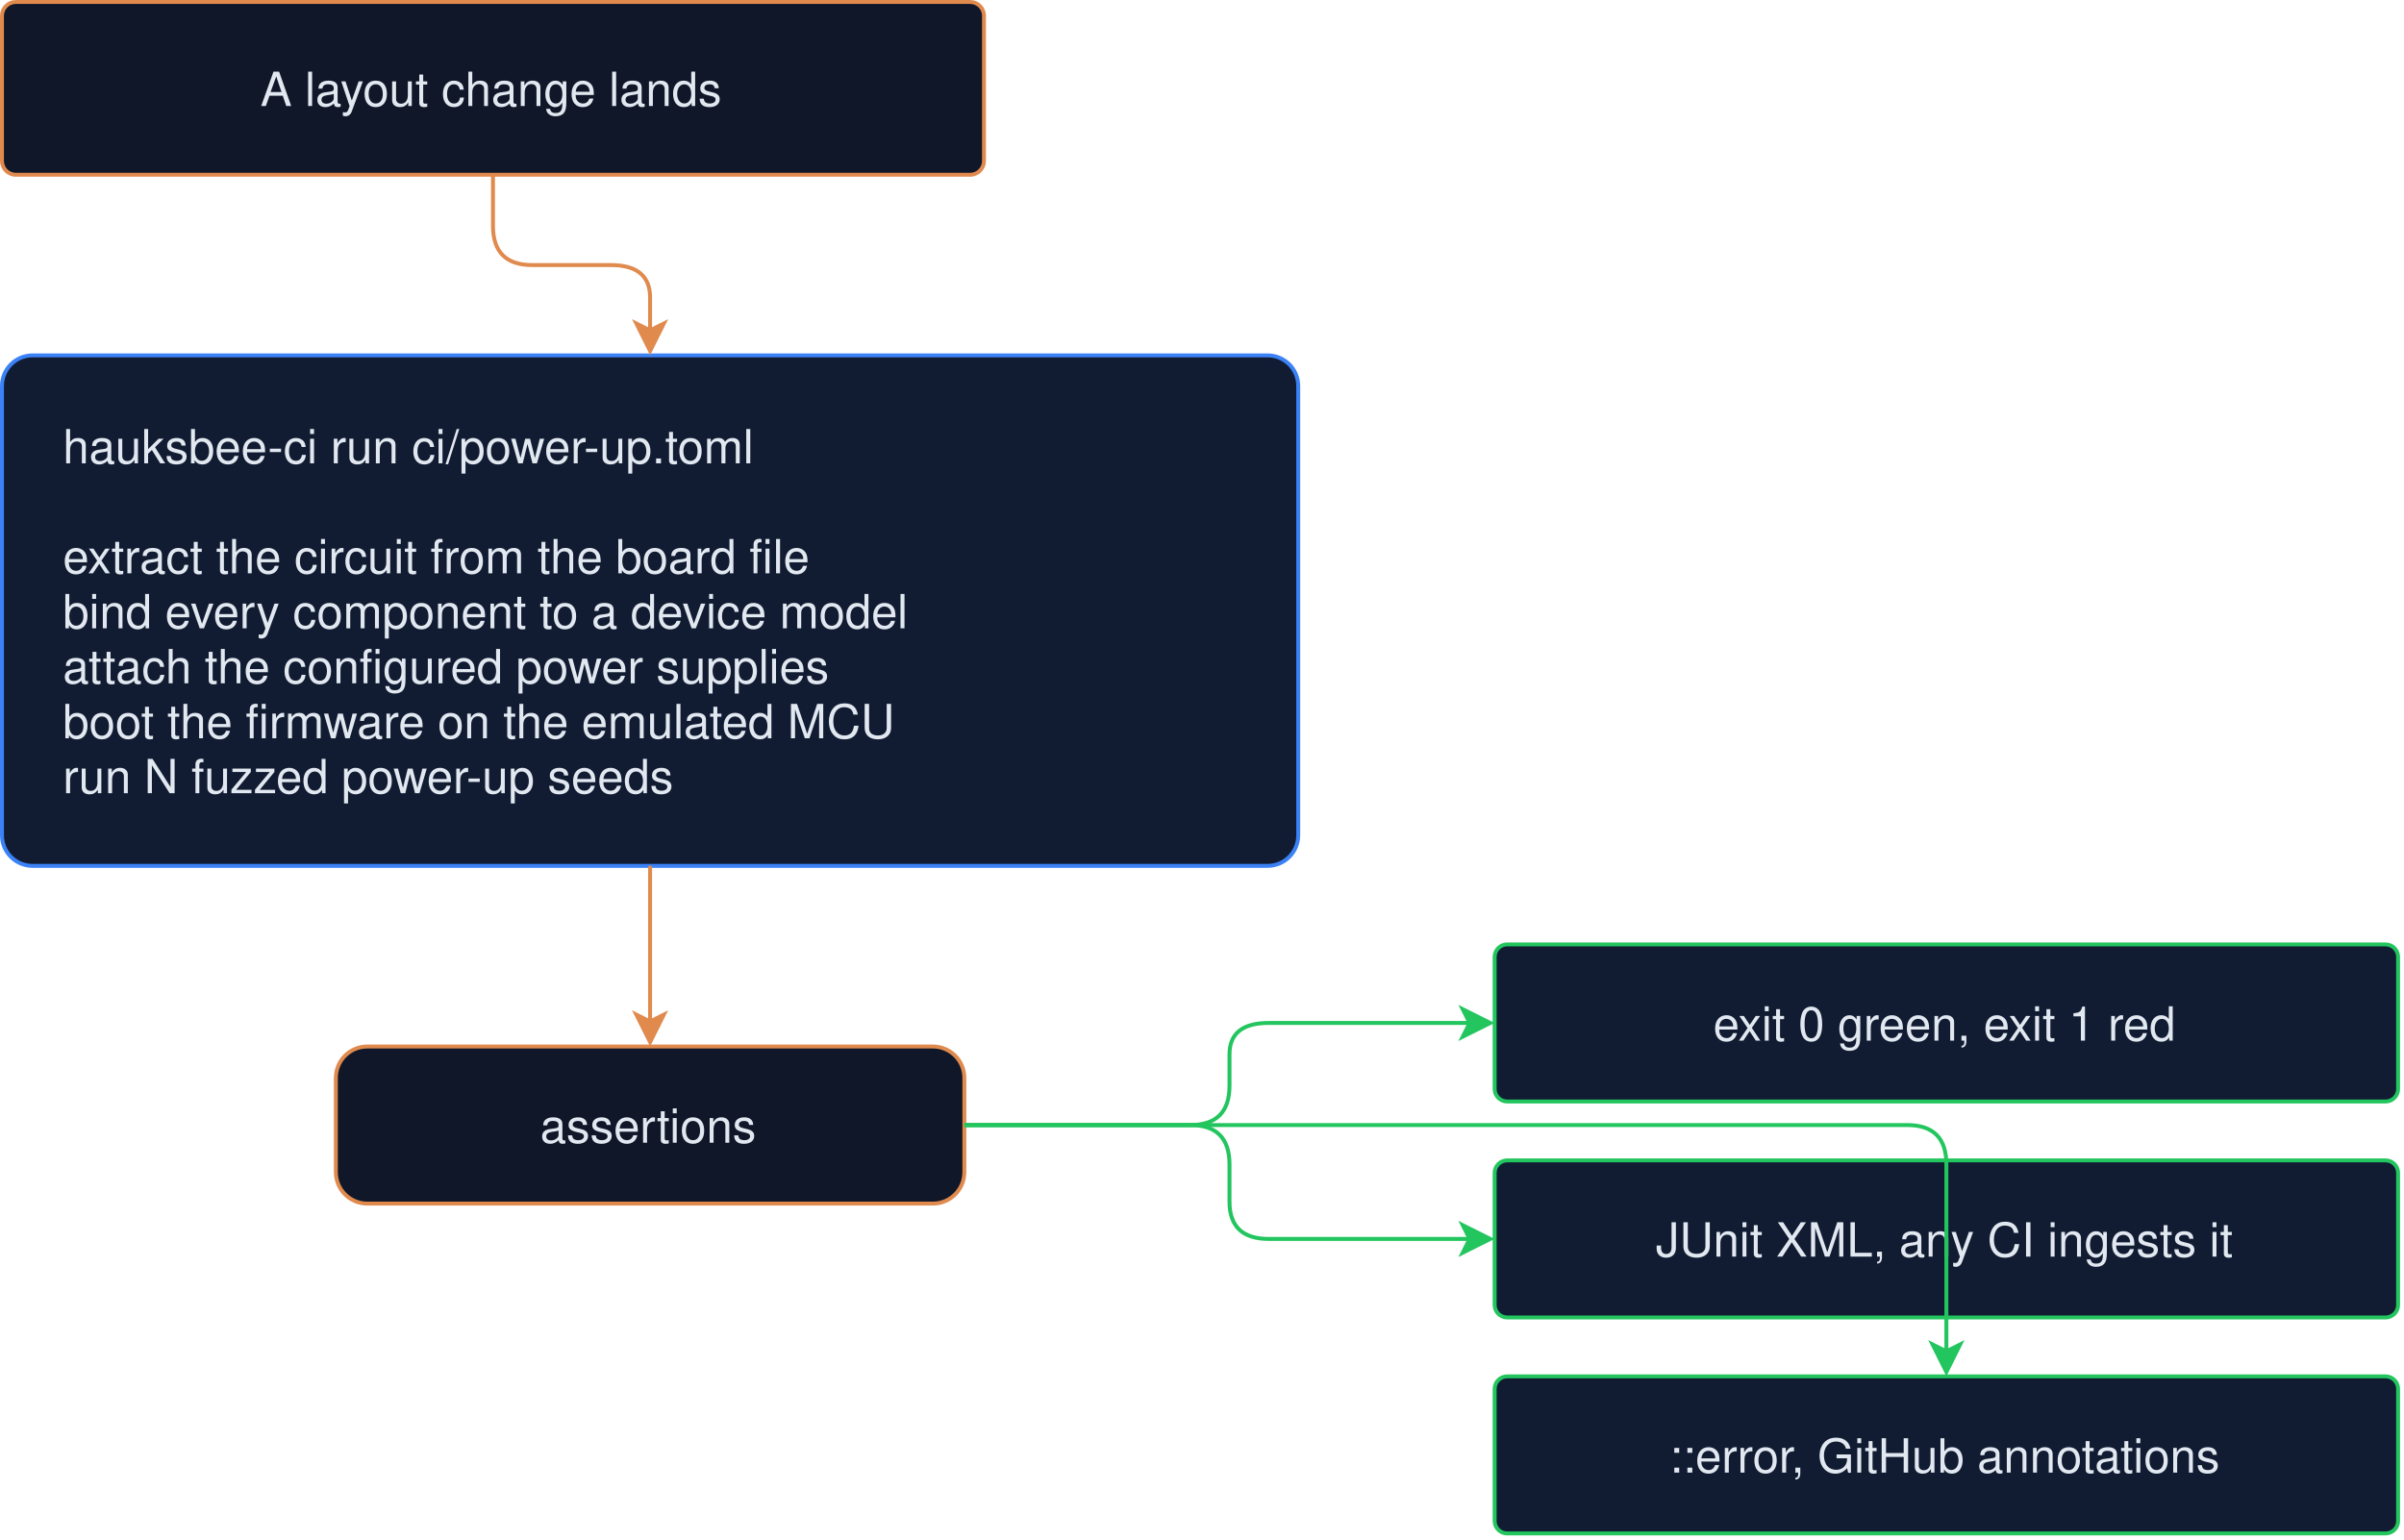
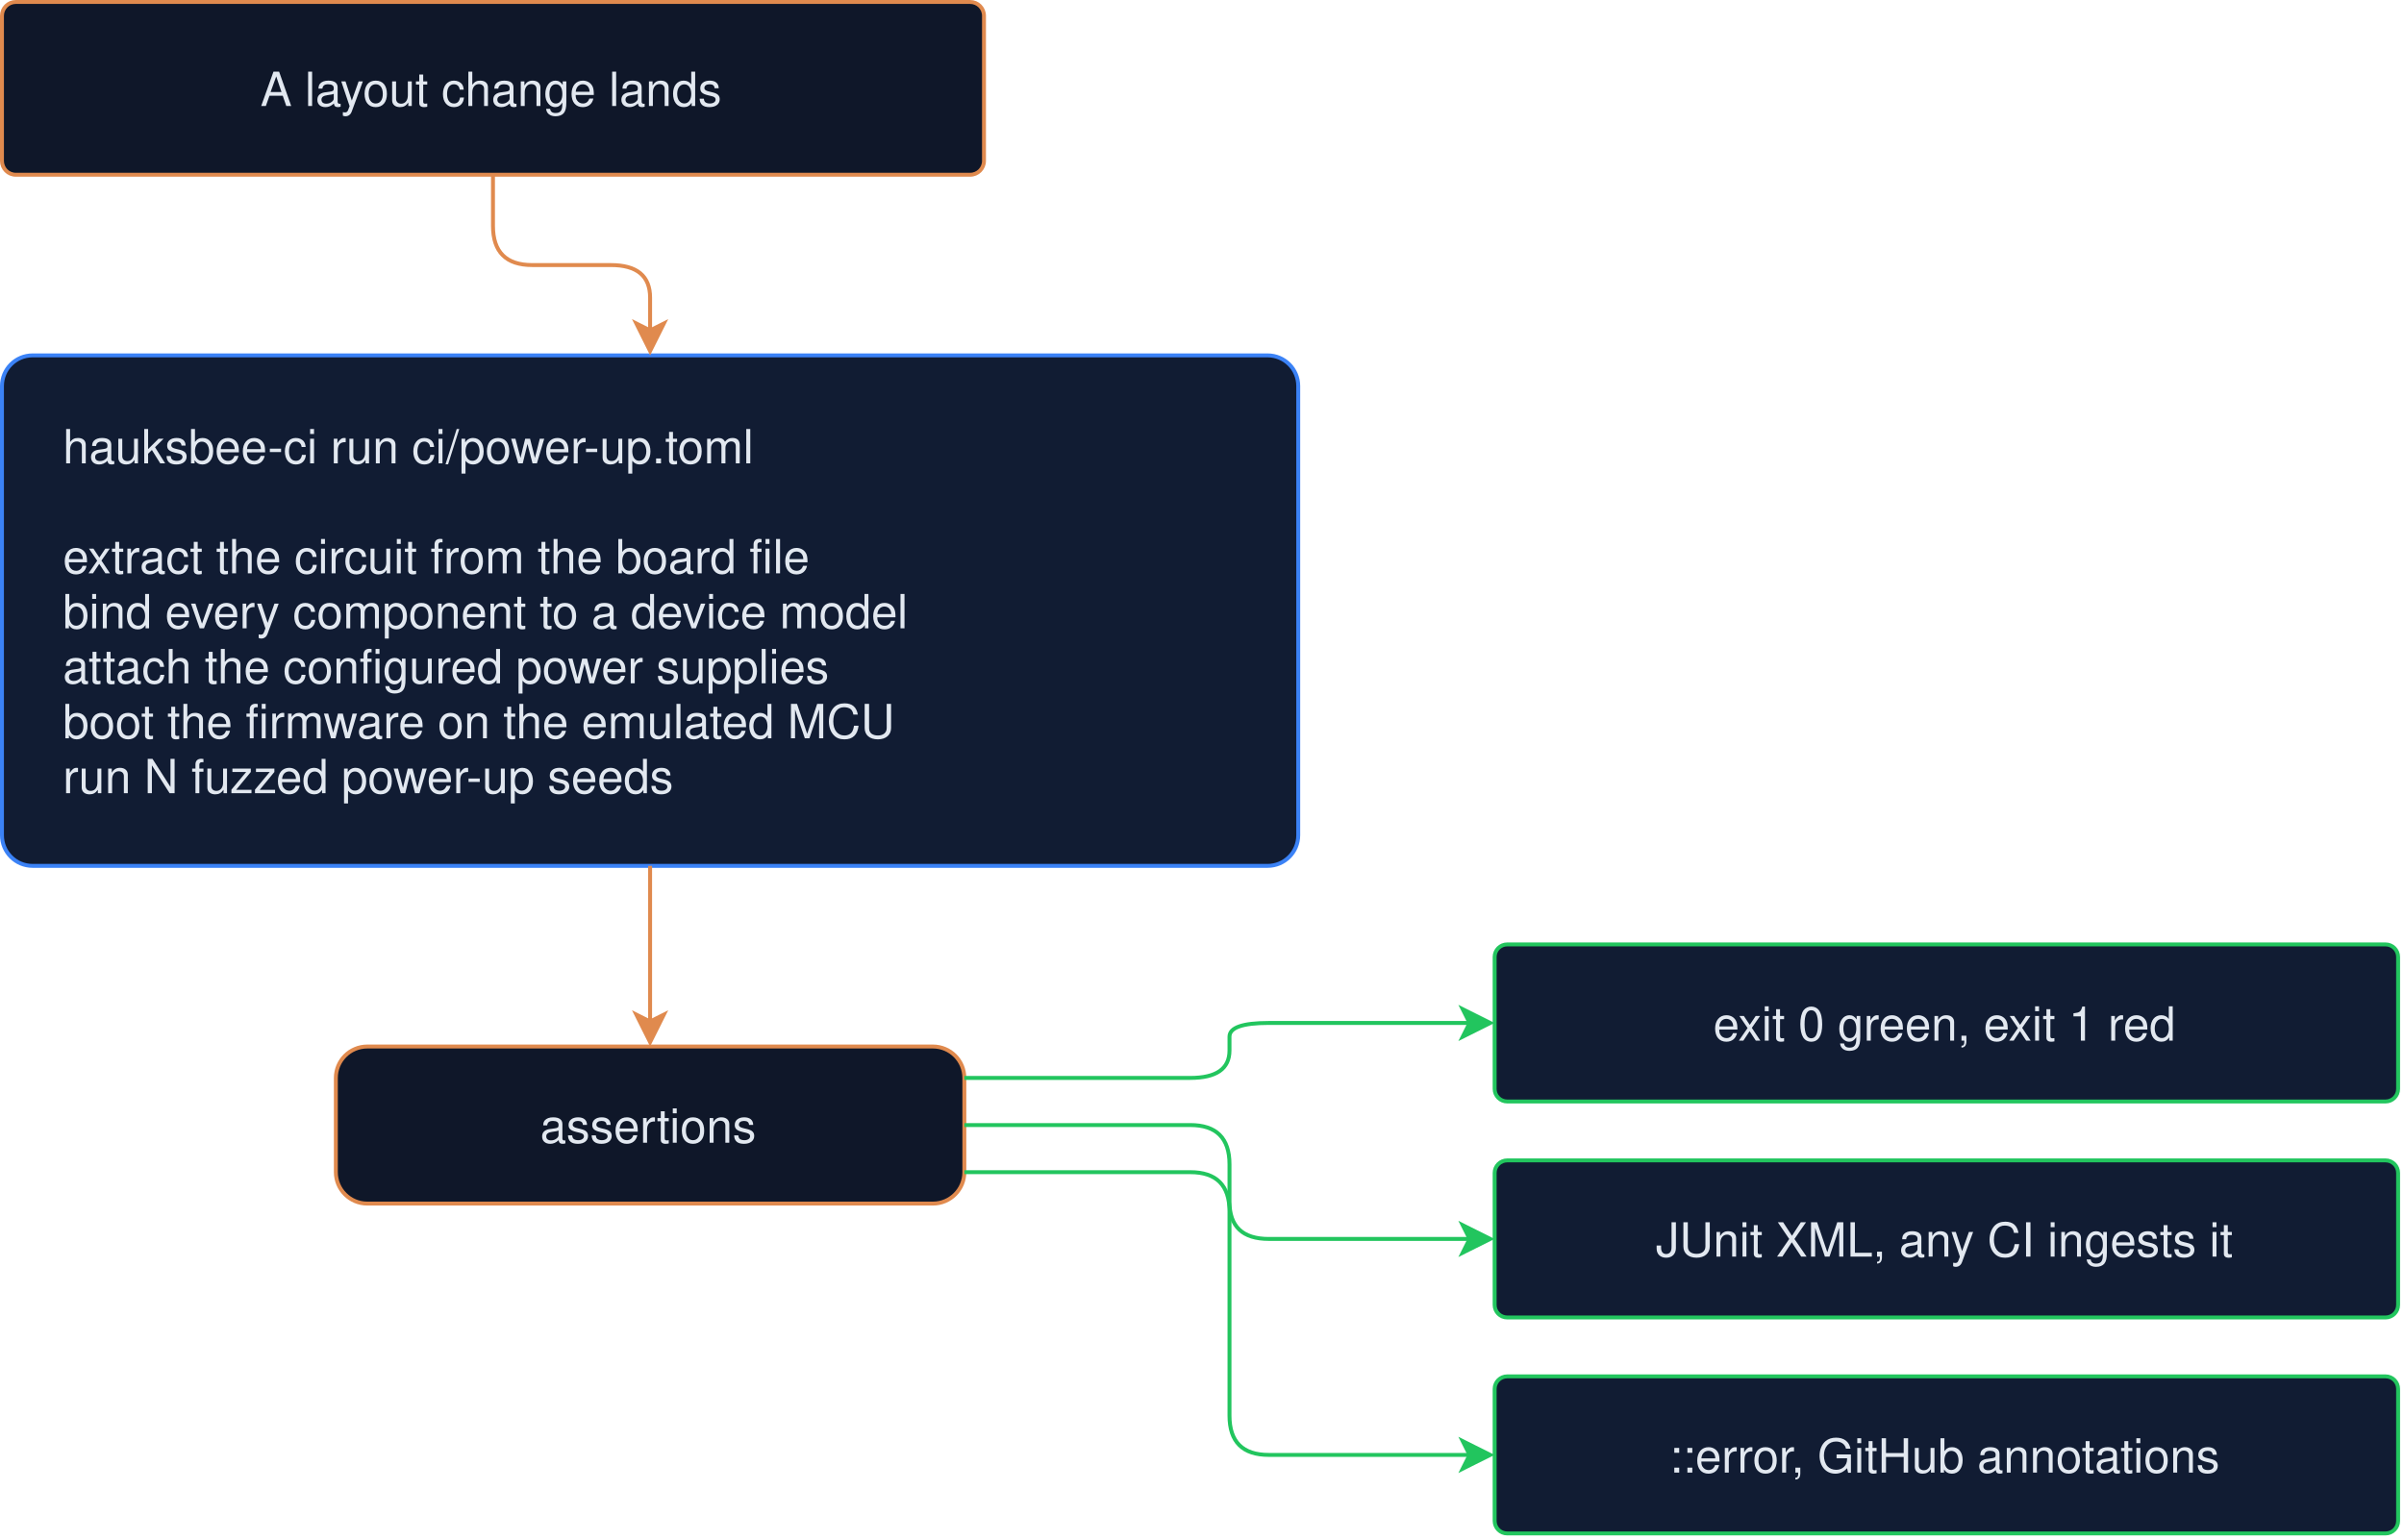
- <svg xmlns="http://www.w3.org/2000/svg" version="1.1" width="612px" height="392px" viewBox="-0.5 -0.5 612 392" content="&lt;mxfile host=&quot;Electron&quot; agent=&quot;Mozilla/5.0 (Macintosh; Intel Mac OS X 10_15_7) AppleWebKit/537.36 (KHTML, like Gecko) draw.io/24.7.17 Chrome/128.0.661.36 Electron/32.0.1 Safari/537.36&quot; version=&quot;24.7.17&quot;&gt;&#10;  &lt;diagram name=&quot;ci-model&quot; id=&quot;ci&quot;&gt;&#10;    &lt;mxGraphModel dx=&quot;-369&quot; dy=&quot;-139&quot; grid=&quot;0&quot; gridSize=&quot;10&quot; guides=&quot;1&quot; tooltips=&quot;1&quot; connect=&quot;1&quot; arrows=&quot;1&quot; fold=&quot;0&quot; page=&quot;0&quot; pageScale=&quot;1&quot; pageWidth=&quot;827&quot; pageHeight=&quot;1169&quot; math=&quot;0&quot; shadow=&quot;0&quot;&gt;&#10;      &lt;root&gt;&#10;        &lt;mxCell id=&quot;0&quot; /&gt;&#10;        &lt;mxCell id=&quot;1&quot; parent=&quot;0&quot; /&gt;&#10;        &lt;mxCell id=&quot;chg&quot; value=&quot;A layout change lands&quot; style=&quot;rounded=1;arcSize=8;fillColor=#0f1729;strokeColor=#e08a4e;fontColor=#e2e8f0;fontSize=12;&quot; parent=&quot;1&quot; vertex=&quot;1&quot;&gt;&#10;          &lt;mxGeometry x=&quot;40&quot; y=&quot;30&quot; width=&quot;250&quot; height=&quot;44&quot; as=&quot;geometry&quot; /&gt;&#10;        &lt;/mxCell&gt;&#10;        &lt;mxCell id=&quot;run&quot; value=&quot;hauksbee-ci run ci/power-up.toml&amp;#xa;&amp;#xa;extract the circuit from the board file&amp;#xa;bind every component to a device model&amp;#xa;attach the configured power supplies&amp;#xa;boot the firmware on the emulated MCU&amp;#xa;run N fuzzed power-up seeds&quot; style=&quot;rounded=1;arcSize=6;fillColor=#111c33;strokeColor=#3b82f6;fontColor=#e2e8f0;fontSize=12;align=left;spacingLeft=14;verticalAlign=middle;&quot; parent=&quot;1&quot; vertex=&quot;1&quot;&gt;&#10;          &lt;mxGeometry x=&quot;40&quot; y=&quot;120&quot; width=&quot;330&quot; height=&quot;130&quot; as=&quot;geometry&quot; /&gt;&#10;        &lt;/mxCell&gt;&#10;        &lt;mxCell id=&quot;ass&quot; value=&quot;assertions&quot; style=&quot;rounded=1;arcSize=20;fillColor=#0f1729;strokeColor=#e08a4e;fontColor=#e2e8f0;fontSize=12;&quot; parent=&quot;1&quot; vertex=&quot;1&quot;&gt;&#10;          &lt;mxGeometry x=&quot;125&quot; y=&quot;296&quot; width=&quot;160&quot; height=&quot;40&quot; as=&quot;geometry&quot; /&gt;&#10;        &lt;/mxCell&gt;&#10;        &lt;mxCell id=&quot;exit&quot; value=&quot;exit 0 green, exit 1 red&quot; style=&quot;rounded=1;arcSize=8;fillColor=#111c33;strokeColor=#22c55e;fontColor=#e2e8f0;fontSize=12;&quot; parent=&quot;1&quot; vertex=&quot;1&quot;&gt;&#10;          &lt;mxGeometry x=&quot;420&quot; y=&quot;270&quot; width=&quot;230&quot; height=&quot;40&quot; as=&quot;geometry&quot; /&gt;&#10;        &lt;/mxCell&gt;&#10;        &lt;mxCell id=&quot;junit&quot; value=&quot;JUnit XML, any CI ingests it&quot; style=&quot;rounded=1;arcSize=8;fillColor=#111c33;strokeColor=#22c55e;fontColor=#e2e8f0;fontSize=12;&quot; parent=&quot;1&quot; vertex=&quot;1&quot;&gt;&#10;          &lt;mxGeometry x=&quot;420&quot; y=&quot;325&quot; width=&quot;230&quot; height=&quot;40&quot; as=&quot;geometry&quot; /&gt;&#10;        &lt;/mxCell&gt;&#10;        &lt;mxCell id=&quot;gh&quot; value=&quot;::error, GitHub annotations&quot; style=&quot;rounded=1;arcSize=8;fillColor=#111c33;strokeColor=#22c55e;fontColor=#e2e8f0;fontSize=12;&quot; parent=&quot;1&quot; vertex=&quot;1&quot;&gt;&#10;          &lt;mxGeometry x=&quot;420&quot; y=&quot;380&quot; width=&quot;230&quot; height=&quot;40&quot; as=&quot;geometry&quot; /&gt;&#10;        &lt;/mxCell&gt;&#10;        &lt;mxCell id=&quot;a1&quot; style=&quot;edgeStyle=orthogonalEdgeStyle;rounded=1;strokeColor=#e08a4e;&quot; parent=&quot;1&quot; source=&quot;chg&quot; target=&quot;run&quot; edge=&quot;1&quot;&gt;&#10;          &lt;mxGeometry relative=&quot;1&quot; as=&quot;geometry&quot; /&gt;&#10;        &lt;/mxCell&gt;&#10;        &lt;mxCell id=&quot;a2&quot; style=&quot;edgeStyle=orthogonalEdgeStyle;rounded=1;strokeColor=#e08a4e;&quot; parent=&quot;1&quot; source=&quot;run&quot; target=&quot;ass&quot; edge=&quot;1&quot;&gt;&#10;          &lt;mxGeometry relative=&quot;1&quot; as=&quot;geometry&quot; /&gt;&#10;        &lt;/mxCell&gt;&#10;        &lt;mxCell id=&quot;a3&quot; style=&quot;edgeStyle=orthogonalEdgeStyle;rounded=1;strokeColor=#22c55e;&quot; parent=&quot;1&quot; source=&quot;ass&quot; target=&quot;exit&quot; edge=&quot;1&quot;&gt;&#10;          &lt;mxGeometry relative=&quot;1&quot; as=&quot;geometry&quot; /&gt;&#10;        &lt;/mxCell&gt;&#10;        &lt;mxCell id=&quot;a4&quot; style=&quot;edgeStyle=orthogonalEdgeStyle;rounded=1;strokeColor=#22c55e;&quot; parent=&quot;1&quot; source=&quot;ass&quot; target=&quot;junit&quot; edge=&quot;1&quot;&gt;&#10;          &lt;mxGeometry relative=&quot;1&quot; as=&quot;geometry&quot; /&gt;&#10;        &lt;/mxCell&gt;&#10;        &lt;mxCell id=&quot;a5&quot; style=&quot;edgeStyle=orthogonalEdgeStyle;rounded=1;strokeColor=#22c55e;&quot; parent=&quot;1&quot; source=&quot;ass&quot; target=&quot;gh&quot; edge=&quot;1&quot;&gt;&#10;          &lt;mxGeometry relative=&quot;1&quot; as=&quot;geometry&quot; /&gt;&#10;        &lt;/mxCell&gt;&#10;      &lt;/root&gt;&#10;    &lt;/mxGraphModel&gt;&#10;  &lt;/diagram&gt;&#10;&lt;/mxfile&gt;&#10;">
+ <svg xmlns="http://www.w3.org/2000/svg" version="1.1" width="612px" height="392px" viewBox="-0.5 -0.5 612 392">
  <defs />
  <g>
    <g data-cell-id="0">
      <g data-cell-id="1">
        <g data-cell-id="chg">
          <g>
            <rect x="0" y="0" width="250" height="44" rx="3.52" ry="3.52" fill="#0f1729" stroke="#e08a4e" pointer-events="all" />
          </g>
          <g>
            <g fill="#e2e8f0" font-family="&quot;Helvetica&quot;" text-anchor="middle" font-size="12px">
              <text x="124.5" y="26.5">A layout change lands</text>
            </g>
          </g>
        </g>
        <g data-cell-id="run">
          <g>
            <rect x="0" y="90" width="330" height="130" rx="7.8" ry="7.8" fill="#111c33" stroke="#3b82f6" pointer-events="all" />
          </g>
          <g>
            <g fill="#e2e8f0" font-family="&quot;Helvetica&quot;" font-size="12px">
              <text x="15.5" y="117.5">hauksbee-ci run ci/power-up.toml</text>
              <text x="15.5" y="145.5">extract the circuit from the board file</text>
              <text x="15.5" y="159.5">bind every component to a device model</text>
              <text x="15.5" y="173.5">attach the configured power supplies</text>
              <text x="15.5" y="187.5">boot the firmware on the emulated MCU</text>
              <text x="15.5" y="201.5">run N fuzzed power-up seeds</text>
            </g>
          </g>
        </g>
        <g data-cell-id="ass">
          <g>
            <rect x="85" y="266" width="160" height="40" rx="8" ry="8" fill="#0f1729" stroke="#e08a4e" pointer-events="all" />
          </g>
          <g>
            <g fill="#e2e8f0" font-family="&quot;Helvetica&quot;" text-anchor="middle" font-size="12px">
              <text x="164.5" y="290.5">assertions</text>
            </g>
          </g>
        </g>
        <g data-cell-id="exit">
          <g>
            <rect x="380" y="240" width="230" height="40" rx="3.2" ry="3.2" fill="#111c33" stroke="#22c55e" pointer-events="all" />
          </g>
          <g>
            <g fill="#e2e8f0" font-family="&quot;Helvetica&quot;" text-anchor="middle" font-size="12px">
              <text x="494.5" y="264.5">exit 0 green, exit 1 red</text>
            </g>
          </g>
        </g>
        <g data-cell-id="junit">
          <g>
            <rect x="380" y="295" width="230" height="40" rx="3.2" ry="3.2" fill="#111c33" stroke="#22c55e" pointer-events="all" />
          </g>
          <g>
            <g fill="#e2e8f0" font-family="&quot;Helvetica&quot;" text-anchor="middle" font-size="12px">
              <text x="494.5" y="319.5">JUnit XML, any CI ingests it</text>
            </g>
          </g>
        </g>
        <g data-cell-id="gh">
          <g>
            <rect x="380" y="350" width="230" height="40" rx="3.2" ry="3.2" fill="#111c33" stroke="#22c55e" pointer-events="all" />
          </g>
          <g>
            <g fill="#e2e8f0" font-family="&quot;Helvetica&quot;" text-anchor="middle" font-size="12px">
              <text x="494.5" y="374.5">::error, GitHub annotations</text>
            </g>
          </g>
        </g>
        <g data-cell-id="a1">
          <g>
            <path d="M 125 44 L 125 57 Q 125 67 135 67 L 155 67 Q 165 67 165 75.32 L 165 83.63" fill="none" stroke="#e08a4e" stroke-miterlimit="10" pointer-events="stroke" />
            <path d="M 165 88.88 L 161.5 81.88 L 165 83.63 L 168.5 81.88 Z" fill="#e08a4e" stroke="#e08a4e" stroke-miterlimit="10" pointer-events="all" />
          </g>
        </g>
        <g data-cell-id="a2">
          <g>
            <path d="M 165 220 L 165 259.63" fill="none" stroke="#e08a4e" stroke-miterlimit="10" pointer-events="stroke" />
            <path d="M 165 264.88 L 161.5 257.88 L 165 259.63 L 168.5 257.88 Z" fill="#e08a4e" stroke="#e08a4e" stroke-miterlimit="10" pointer-events="all" />
          </g>
        </g>
        <g data-cell-id="a3">
          <g>
-             <path d="M 245 286 L 302.5 286 Q 312.5 286 312.5 276 L 312.5 268 Q 312.5 260 322.5 260 L 373.63 260" fill="none" stroke="#22c55e" stroke-miterlimit="10" pointer-events="stroke" />
+             <path d="M 245 274 L 302.5 274 Q 312.5 274 312.5 267 L 312.5 263.5 Q 312.5 260 322.5 260 L 373.63 260" fill="none" stroke="#22c55e" stroke-miterlimit="10" pointer-events="stroke" />
            <path d="M 378.88 260 L 371.88 263.5 L 373.63 260 L 371.88 256.5 Z" fill="#22c55e" stroke="#22c55e" stroke-miterlimit="10" pointer-events="all" />
          </g>
        </g>
        <g data-cell-id="a4">
          <g>
            <path d="M 245 286 L 302.5 286 Q 312.5 286 312.5 296 L 312.5 305.5 Q 312.5 315 322.5 315 L 373.63 315" fill="none" stroke="#22c55e" stroke-miterlimit="10" pointer-events="stroke" />
            <path d="M 378.88 315 L 371.88 318.5 L 373.63 315 L 371.88 311.5 Z" fill="#22c55e" stroke="#22c55e" stroke-miterlimit="10" pointer-events="all" />
          </g>
        </g>
        <g data-cell-id="a5">
          <g>
-             <path d="M 245 286 L 485 286 Q 495 286 495 296 L 495 343.63" fill="none" stroke="#22c55e" stroke-miterlimit="10" pointer-events="stroke" />
-             <path d="M 495 348.88 L 491.5 341.88 L 495 343.63 L 498.5 341.88 Z" fill="#22c55e" stroke="#22c55e" stroke-miterlimit="10" pointer-events="all" />
+             <path d="M 245 298 L 302.5 298 Q 312.5 298 312.5 308 L 312.5 360 Q 312.5 370 322.5 370 L 373.63 370" fill="none" stroke="#22c55e" stroke-miterlimit="10" pointer-events="stroke" />
+             <path d="M 378.88 370 L 371.88 373.5 L 373.63 370 L 371.88 366.5 Z" fill="#22c55e" stroke="#22c55e" stroke-miterlimit="10" pointer-events="all" />
          </g>
        </g>
      </g>
    </g>
  </g>
</svg>
